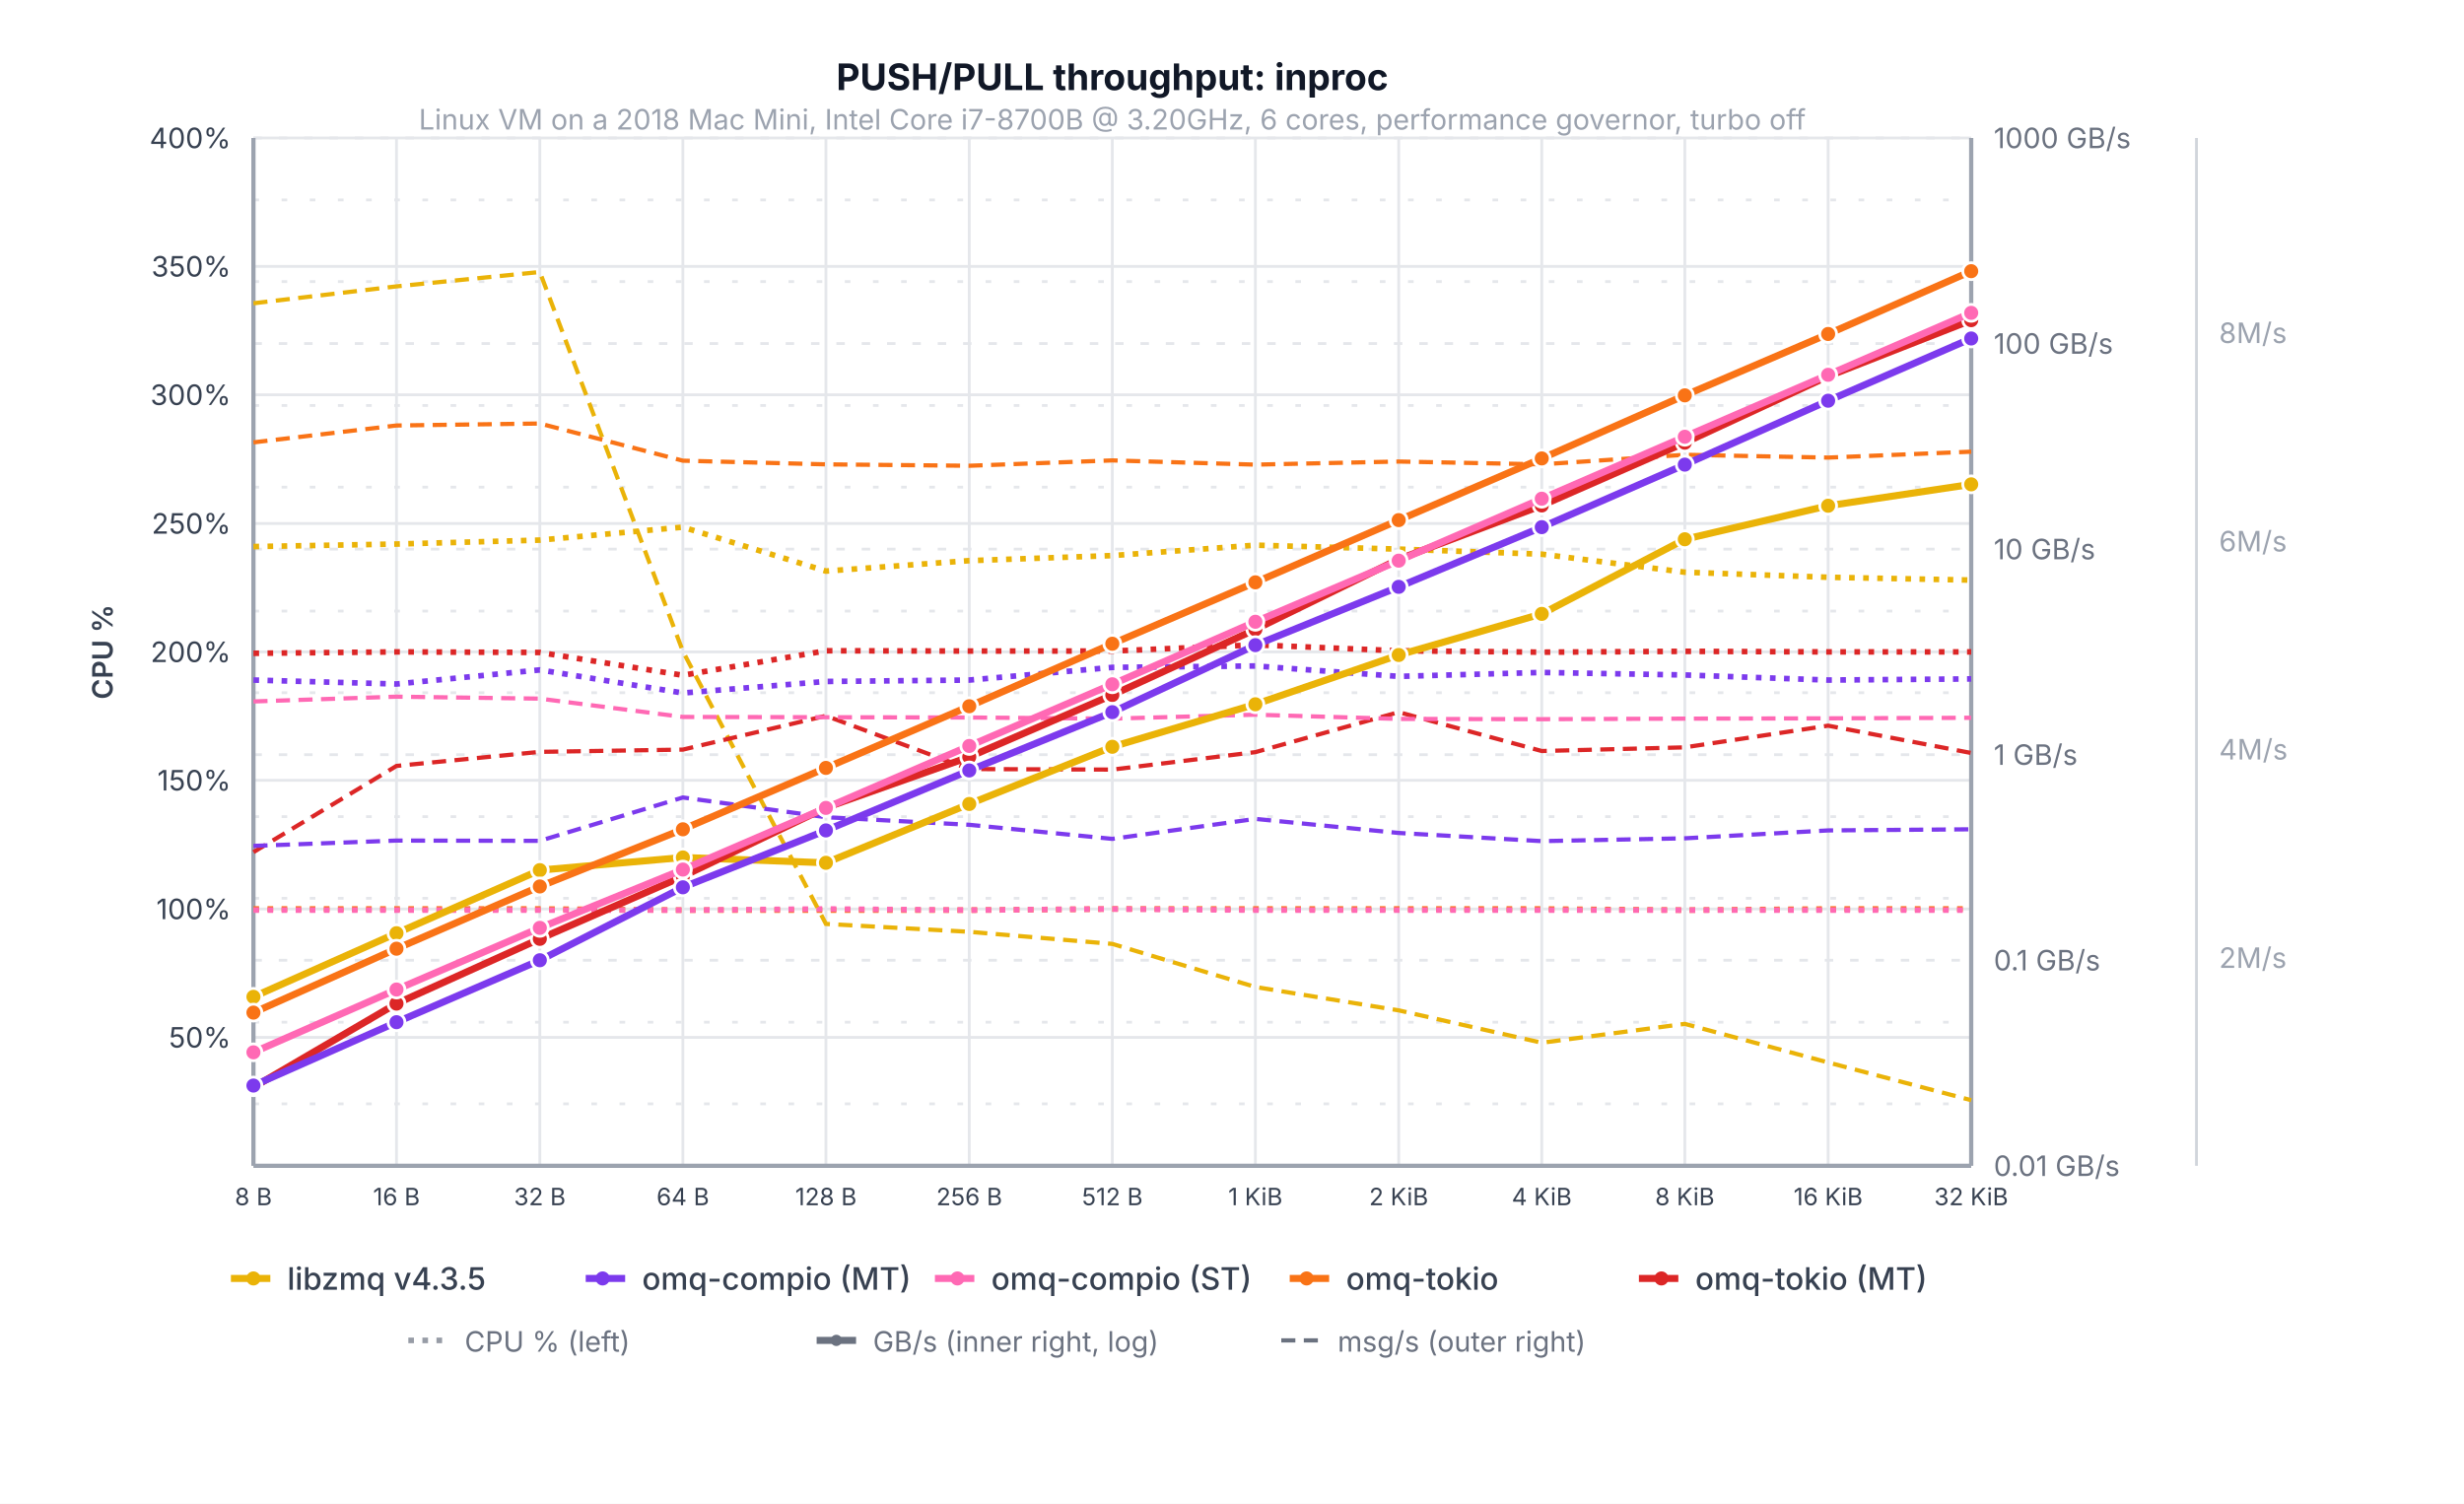
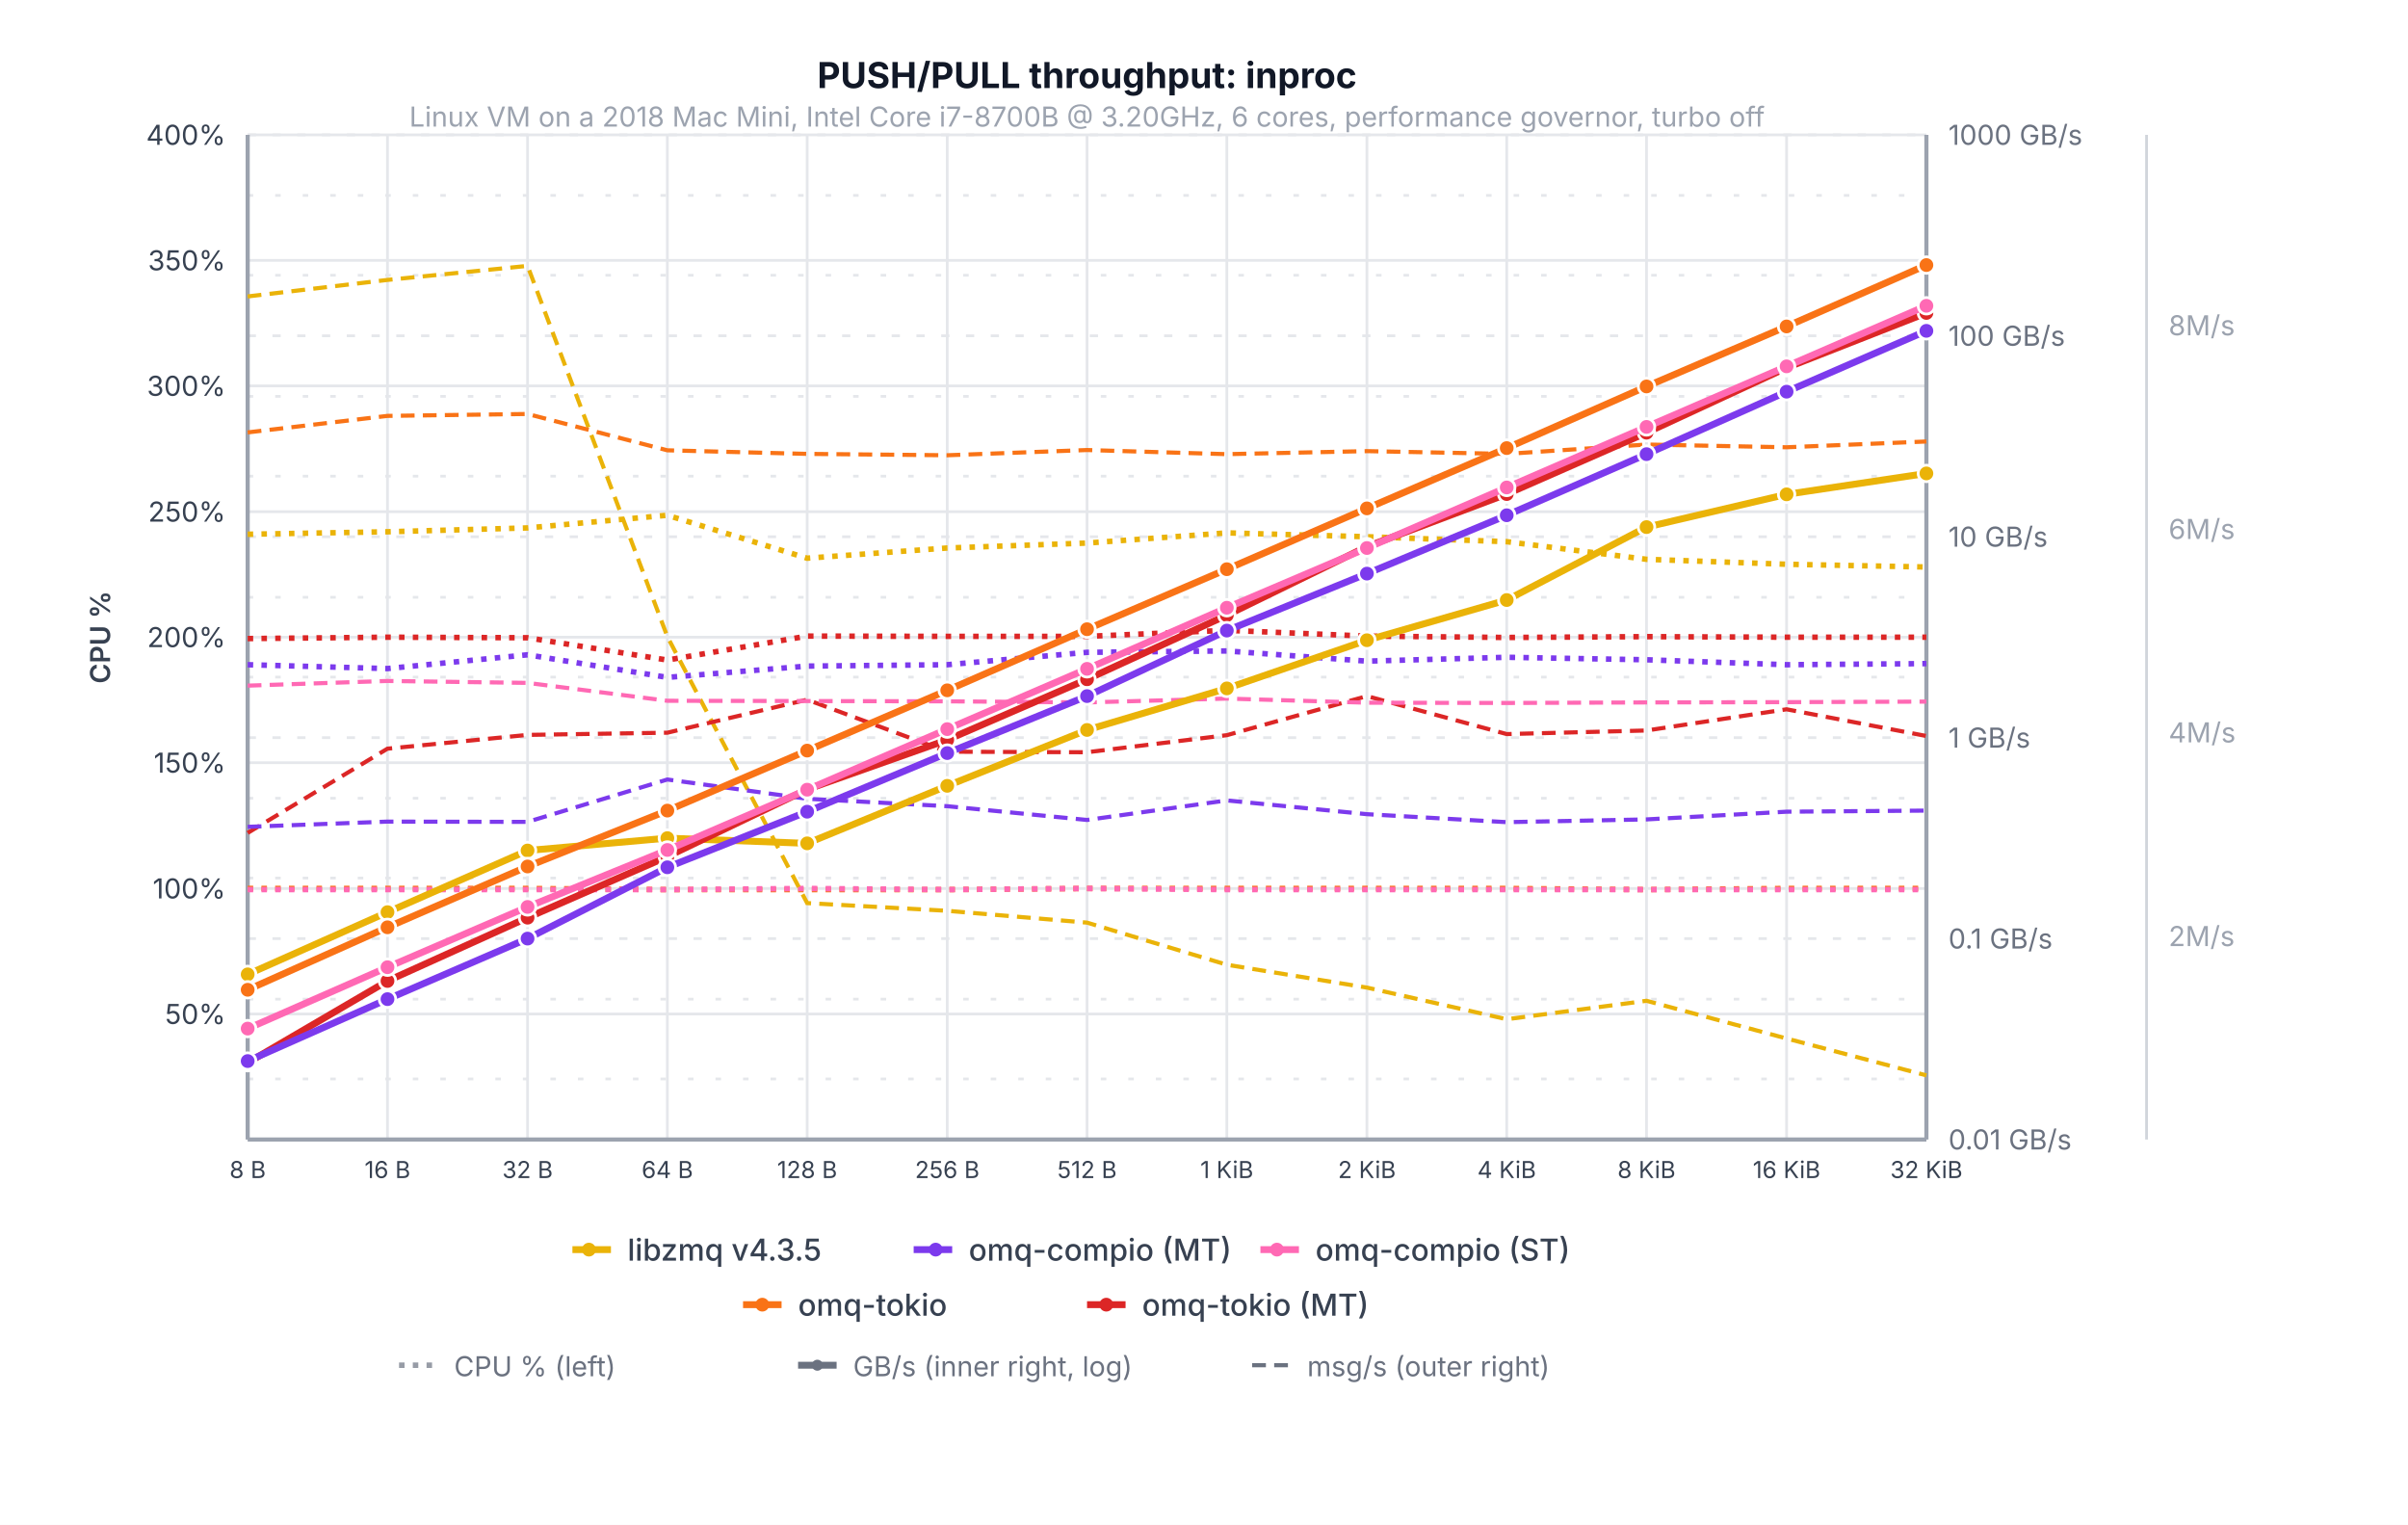
- <svg xmlns="http://www.w3.org/2000/svg" viewBox="0 0 875 534" font-family="system-ui, -apple-system, sans-serif">
-   <rect width="875" height="534" fill="white" />
+ <svg xmlns="http://www.w3.org/2000/svg" viewBox="0 0 875 554" font-family="system-ui, -apple-system, sans-serif">
+   <rect width="875" height="554" fill="white" />
  <text x="395.0" y="32.0" text-anchor="middle" fill="#111827" font-size="13" font-weight="700">PUSH/PULL throughput: inproc</text>
  <line x1="90.0" y1="368.4" x2="700.0" y2="368.4" stroke="#e5e7eb" stroke-width="1" />
  <text x="82.0" y="368.4" text-anchor="end" dominant-baseline="middle" fill="#374151" font-size="10">50%</text>
  <line x1="90.0" y1="322.8" x2="700.0" y2="322.8" stroke="#e5e7eb" stroke-width="1" />
  <text x="82.0" y="322.8" text-anchor="end" dominant-baseline="middle" fill="#374151" font-size="10">100%</text>
  <line x1="90.0" y1="277.1" x2="700.0" y2="277.1" stroke="#e5e7eb" stroke-width="1" />
  <text x="82.0" y="277.1" text-anchor="end" dominant-baseline="middle" fill="#374151" font-size="10">150%</text>
  <line x1="90.0" y1="231.5" x2="700.0" y2="231.5" stroke="#e5e7eb" stroke-width="1" />
  <text x="82.0" y="231.5" text-anchor="end" dominant-baseline="middle" fill="#374151" font-size="10">200%</text>
  <line x1="90.0" y1="185.9" x2="700.0" y2="185.9" stroke="#e5e7eb" stroke-width="1" />
  <text x="82.0" y="185.9" text-anchor="end" dominant-baseline="middle" fill="#374151" font-size="10">250%</text>
  <line x1="90.0" y1="140.2" x2="700.0" y2="140.2" stroke="#e5e7eb" stroke-width="1" />
  <text x="82.0" y="140.2" text-anchor="end" dominant-baseline="middle" fill="#374151" font-size="10">300%</text>
  <line x1="90.0" y1="94.6" x2="700.0" y2="94.6" stroke="#e5e7eb" stroke-width="1" />
  <text x="82.0" y="94.6" text-anchor="end" dominant-baseline="middle" fill="#374151" font-size="10">350%</text>
  <line x1="90.0" y1="49.0" x2="700.0" y2="49.0" stroke="#e5e7eb" stroke-width="1" />
  <text x="82.0" y="49.0" text-anchor="end" dominant-baseline="middle" fill="#374151" font-size="10">400%</text>
  <line x1="90.0" y1="414.0" x2="700.0" y2="414.0" stroke="#e5e7eb" stroke-width="1" stroke-dasharray="3,6" />
  <text x="708.0" y="414.0" text-anchor="start" dominant-baseline="middle" fill="#6b7280" font-size="10">0.01 GB/s</text>
  <line x1="90.0" y1="392.0" x2="700.0" y2="392.0" stroke="#e5e7eb" stroke-width="1" stroke-dasharray="2,8" />
  <line x1="90.0" y1="363.0" x2="700.0" y2="363.0" stroke="#e5e7eb" stroke-width="1" stroke-dasharray="2,8" />
  <line x1="90.0" y1="341.0" x2="700.0" y2="341.0" stroke="#e5e7eb" stroke-width="1" stroke-dasharray="3,6" />
  <text x="708.0" y="341.0" text-anchor="start" dominant-baseline="middle" fill="#6b7280" font-size="10">0.1 GB/s</text>
  <line x1="90.0" y1="319.0" x2="700.0" y2="319.0" stroke="#e5e7eb" stroke-width="1" stroke-dasharray="2,8" />
  <line x1="90.0" y1="290.0" x2="700.0" y2="290.0" stroke="#e5e7eb" stroke-width="1" stroke-dasharray="2,8" />
  <line x1="90.0" y1="268.0" x2="700.0" y2="268.0" stroke="#e5e7eb" stroke-width="1" stroke-dasharray="3,6" />
  <text x="708.0" y="268.0" text-anchor="start" dominant-baseline="middle" fill="#6b7280" font-size="10">1 GB/s</text>
  <line x1="90.0" y1="246.0" x2="700.0" y2="246.0" stroke="#e5e7eb" stroke-width="1" stroke-dasharray="2,8" />
  <line x1="90.0" y1="217.0" x2="700.0" y2="217.0" stroke="#e5e7eb" stroke-width="1" stroke-dasharray="2,8" />
  <line x1="90.0" y1="195.0" x2="700.0" y2="195.0" stroke="#e5e7eb" stroke-width="1" stroke-dasharray="3,6" />
  <text x="708.0" y="195.0" text-anchor="start" dominant-baseline="middle" fill="#6b7280" font-size="10">10 GB/s</text>
  <line x1="90.0" y1="173.0" x2="700.0" y2="173.0" stroke="#e5e7eb" stroke-width="1" stroke-dasharray="2,8" />
  <line x1="90.0" y1="144.0" x2="700.0" y2="144.0" stroke="#e5e7eb" stroke-width="1" stroke-dasharray="2,8" />
  <line x1="90.0" y1="122.0" x2="700.0" y2="122.0" stroke="#e5e7eb" stroke-width="1" stroke-dasharray="3,6" />
  <text x="708.0" y="122.0" text-anchor="start" dominant-baseline="middle" fill="#6b7280" font-size="10">100 GB/s</text>
  <line x1="90.0" y1="100.0" x2="700.0" y2="100.0" stroke="#e5e7eb" stroke-width="1" stroke-dasharray="2,8" />
  <line x1="90.0" y1="71.0" x2="700.0" y2="71.0" stroke="#e5e7eb" stroke-width="1" stroke-dasharray="2,8" />
  <line x1="90.0" y1="49.0" x2="700.0" y2="49.0" stroke="#e5e7eb" stroke-width="1" stroke-dasharray="3,6" />
  <text x="708.0" y="49.0" text-anchor="start" dominant-baseline="middle" fill="#6b7280" font-size="10">1000 GB/s</text>
  <text x="788.0" y="340.1" text-anchor="start" dominant-baseline="middle" fill="#9ca3af" font-size="10">2M/s</text>
  <text x="788.0" y="266.1" text-anchor="start" dominant-baseline="middle" fill="#9ca3af" font-size="10">4M/s</text>
  <text x="788.0" y="192.2" text-anchor="start" dominant-baseline="middle" fill="#9ca3af" font-size="10">6M/s</text>
  <text x="788.0" y="118.2" text-anchor="start" dominant-baseline="middle" fill="#9ca3af" font-size="10">8M/s</text>
  <line x1="90.0" y1="49.0" x2="90.0" y2="414.0" stroke="#e5e7eb" stroke-width="1" />
  <line x1="140.8" y1="49.0" x2="140.8" y2="414.0" stroke="#e5e7eb" stroke-width="1" />
  <line x1="191.7" y1="49.0" x2="191.7" y2="414.0" stroke="#e5e7eb" stroke-width="1" />
  <line x1="242.5" y1="49.0" x2="242.5" y2="414.0" stroke="#e5e7eb" stroke-width="1" />
  <line x1="293.3" y1="49.0" x2="293.3" y2="414.0" stroke="#e5e7eb" stroke-width="1" />
  <line x1="344.2" y1="49.0" x2="344.2" y2="414.0" stroke="#e5e7eb" stroke-width="1" />
  <line x1="395.0" y1="49.0" x2="395.0" y2="414.0" stroke="#e5e7eb" stroke-width="1" />
  <line x1="445.8" y1="49.0" x2="445.8" y2="414.0" stroke="#e5e7eb" stroke-width="1" />
  <line x1="496.7" y1="49.0" x2="496.7" y2="414.0" stroke="#e5e7eb" stroke-width="1" />
  <line x1="547.5" y1="49.0" x2="547.5" y2="414.0" stroke="#e5e7eb" stroke-width="1" />
  <line x1="598.3" y1="49.0" x2="598.3" y2="414.0" stroke="#e5e7eb" stroke-width="1" />
  <line x1="649.2" y1="49.0" x2="649.2" y2="414.0" stroke="#e5e7eb" stroke-width="1" />
  <line x1="700.0" y1="49.0" x2="700.0" y2="414.0" stroke="#e5e7eb" stroke-width="1" />
  <line x1="90.0" y1="49.0" x2="90.0" y2="414.0" stroke="#9ca3af" stroke-width="1.5" />
  <line x1="700.0" y1="49.0" x2="700.0" y2="414.0" stroke="#9ca3af" stroke-width="1.5" />
  <line x1="90.0" y1="414.0" x2="700.0" y2="414.0" stroke="#9ca3af" stroke-width="1.5" />
  <line x1="780.0" y1="49.0" x2="780.0" y2="414.0" stroke="#d1d5db" stroke-width="1" />
  <text x="40.0" y="231.5" text-anchor="middle" fill="#374151" font-size="10" font-weight="600" transform="rotate(-90,40.0,231.5)">CPU %</text>
  <polyline points="90.0,194.1 140.8,193.2 191.7,191.8 242.5,187.2 293.3,202.8 344.2,199.1 395.0,197.3 445.8,193.6 496.7,195.0 547.5,196.8 598.3,203.2 649.2,205.0 700.0,206.0" fill="none" stroke="#eab308" stroke-width="2" stroke-dasharray="2,3" />
  <polyline points="90.0,232.0 140.8,231.5 191.7,231.7 242.5,239.8 293.3,231.1 344.2,231.2 395.0,231.2 445.8,229.0 496.7,231.1 547.5,231.6 598.3,231.3 649.2,231.5 700.0,231.5" fill="none" stroke="#dc2626" stroke-width="2" stroke-dasharray="2,3" />
  <polyline points="90.0,322.8 140.8,322.8 191.7,322.8 242.5,323.2 293.3,323.2 344.2,323.2 395.0,322.8 445.8,322.8 496.7,322.8 547.5,322.8 598.3,323.2 649.2,322.8 700.0,322.8" fill="none" stroke="#f97316" stroke-width="2" stroke-dasharray="2,3" />
  <polyline points="90.0,323.2 140.8,323.2 191.7,323.2 242.5,323.2 293.3,322.8 344.2,323.2 395.0,322.8 445.8,323.2 496.7,323.2 547.5,323.2 598.3,323.2 649.2,323.2 700.0,323.2" fill="none" stroke="#ff69b4" stroke-width="2" stroke-dasharray="2,3" />
  <polyline points="90.0,241.5 140.8,242.9 191.7,237.9 242.5,246.1 293.3,242.0 344.2,241.5 395.0,237.0 445.8,236.5 496.7,240.2 547.5,238.8 598.3,239.7 649.2,241.5 700.0,241.1" fill="none" stroke="#7c3aed" stroke-width="2" stroke-dasharray="2,3" />
  <polyline points="90.0,107.7 140.8,101.7 191.7,96.6 242.5,231.3 293.3,328.1 344.2,330.9 395.0,335.2 445.8,350.5 496.7,358.8 547.5,370.3 598.3,363.6 649.2,377.3 700.0,390.7" fill="none" stroke="#eab308" stroke-width="1.5" stroke-dasharray="5,3" />
  <polyline points="90.0,302.6 140.8,272.0 191.7,267.0 242.5,266.2 293.3,254.2 344.2,273.1 395.0,273.3 445.8,267.1 496.7,252.9 547.5,266.7 598.3,265.4 649.2,257.7 700.0,267.4" fill="none" stroke="#dc2626" stroke-width="1.5" stroke-dasharray="5,3" />
  <polyline points="90.0,157.1 140.8,151.1 191.7,150.4 242.5,163.6 293.3,164.9 344.2,165.4 395.0,163.5 445.8,165.0 496.7,163.9 547.5,164.9 598.3,161.5 649.2,162.5 700.0,160.4" fill="none" stroke="#f97316" stroke-width="1.5" stroke-dasharray="5,3" />
  <polyline points="90.0,249.1 140.8,247.4 191.7,248.1 242.5,254.6 293.3,254.7 344.2,254.8 395.0,255.2 445.8,253.8 496.7,255.3 547.5,255.4 598.3,255.2 649.2,255.1 700.0,254.9" fill="none" stroke="#ff69b4" stroke-width="1.5" stroke-dasharray="5,3" />
  <polyline points="90.0,300.4 140.8,298.5 191.7,298.6 242.5,283.2 293.3,290.2 344.2,292.9 395.0,297.9 445.8,290.8 496.7,295.8 547.5,298.7 598.3,297.7 649.2,294.9 700.0,294.5" fill="none" stroke="#7c3aed" stroke-width="1.5" stroke-dasharray="5,3" />
  <polyline points="90.0,354.0 140.8,331.4 191.7,309.0 242.5,304.5 293.3,306.4 344.2,285.5 395.0,265.2 445.8,250.1 496.7,232.6 547.5,218.0 598.3,191.5 649.2,179.6 700.0,172.0" fill="none" stroke="#eab308" stroke-width="2.5" stroke-linecap="round" stroke-linejoin="round" />
  <circle cx="90.0" cy="354.0" r="3" fill="#eab308" stroke="white" stroke-width="1" />
  <circle cx="140.8" cy="331.4" r="3" fill="#eab308" stroke="white" stroke-width="1" />
  <circle cx="191.7" cy="309.0" r="3" fill="#eab308" stroke="white" stroke-width="1" />
  <circle cx="242.5" cy="304.5" r="3" fill="#eab308" stroke="white" stroke-width="1" />
  <circle cx="293.3" cy="306.4" r="3" fill="#eab308" stroke="white" stroke-width="1" />
  <circle cx="344.2" cy="285.5" r="3" fill="#eab308" stroke="white" stroke-width="1" />
  <circle cx="395.0" cy="265.2" r="3" fill="#eab308" stroke="white" stroke-width="1" />
  <circle cx="445.8" cy="250.1" r="3" fill="#eab308" stroke="white" stroke-width="1" />
  <circle cx="496.7" cy="232.6" r="3" fill="#eab308" stroke="white" stroke-width="1" />
  <circle cx="547.5" cy="218.0" r="3" fill="#eab308" stroke="white" stroke-width="1" />
  <circle cx="598.3" cy="191.5" r="3" fill="#eab308" stroke="white" stroke-width="1" />
  <circle cx="649.2" cy="179.6" r="3" fill="#eab308" stroke="white" stroke-width="1" />
  <circle cx="700.0" cy="172.0" r="3" fill="#eab308" stroke="white" stroke-width="1" />
  <polyline points="90.0,386.1 140.8,356.4 191.7,333.4 242.5,311.2 293.3,286.8 344.2,268.8 395.0,246.8 445.8,223.5 496.7,198.6 547.5,179.5 598.3,157.2 649.2,133.6 700.0,113.7" fill="none" stroke="#dc2626" stroke-width="2.5" stroke-linecap="round" stroke-linejoin="round" />
  <circle cx="90.0" cy="386.1" r="3" fill="#dc2626" stroke="white" stroke-width="1" />
  <circle cx="140.8" cy="356.4" r="3" fill="#dc2626" stroke="white" stroke-width="1" />
  <circle cx="191.7" cy="333.4" r="3" fill="#dc2626" stroke="white" stroke-width="1" />
  <circle cx="242.5" cy="311.2" r="3" fill="#dc2626" stroke="white" stroke-width="1" />
  <circle cx="293.3" cy="286.8" r="3" fill="#dc2626" stroke="white" stroke-width="1" />
  <circle cx="344.2" cy="268.8" r="3" fill="#dc2626" stroke="white" stroke-width="1" />
  <circle cx="395.0" cy="246.8" r="3" fill="#dc2626" stroke="white" stroke-width="1" />
  <circle cx="445.8" cy="223.5" r="3" fill="#dc2626" stroke="white" stroke-width="1" />
  <circle cx="496.7" cy="198.6" r="3" fill="#dc2626" stroke="white" stroke-width="1" />
  <circle cx="547.5" cy="179.5" r="3" fill="#dc2626" stroke="white" stroke-width="1" />
  <circle cx="598.3" cy="157.2" r="3" fill="#dc2626" stroke="white" stroke-width="1" />
  <circle cx="649.2" cy="133.6" r="3" fill="#dc2626" stroke="white" stroke-width="1" />
  <circle cx="700.0" cy="113.7" r="3" fill="#dc2626" stroke="white" stroke-width="1" />
  <polyline points="90.0,359.6 140.8,336.9 191.7,314.8 242.5,294.5 293.3,272.7 344.2,250.8 395.0,228.6 445.8,206.8 496.7,184.7 547.5,162.8 598.3,140.4 649.2,118.6 700.0,96.3" fill="none" stroke="#f97316" stroke-width="2.5" stroke-linecap="round" stroke-linejoin="round" />
  <circle cx="90.0" cy="359.6" r="3" fill="#f97316" stroke="white" stroke-width="1" />
  <circle cx="140.8" cy="336.9" r="3" fill="#f97316" stroke="white" stroke-width="1" />
  <circle cx="191.7" cy="314.8" r="3" fill="#f97316" stroke="white" stroke-width="1" />
  <circle cx="242.5" cy="294.5" r="3" fill="#f97316" stroke="white" stroke-width="1" />
  <circle cx="293.3" cy="272.7" r="3" fill="#f97316" stroke="white" stroke-width="1" />
  <circle cx="344.2" cy="250.8" r="3" fill="#f97316" stroke="white" stroke-width="1" />
  <circle cx="395.0" cy="228.6" r="3" fill="#f97316" stroke="white" stroke-width="1" />
  <circle cx="445.8" cy="206.8" r="3" fill="#f97316" stroke="white" stroke-width="1" />
  <circle cx="496.7" cy="184.7" r="3" fill="#f97316" stroke="white" stroke-width="1" />
  <circle cx="547.5" cy="162.8" r="3" fill="#f97316" stroke="white" stroke-width="1" />
  <circle cx="598.3" cy="140.4" r="3" fill="#f97316" stroke="white" stroke-width="1" />
  <circle cx="649.2" cy="118.6" r="3" fill="#f97316" stroke="white" stroke-width="1" />
  <circle cx="700.0" cy="96.3" r="3" fill="#f97316" stroke="white" stroke-width="1" />
  <polyline points="90.0,373.7 140.8,351.4 191.7,329.5 242.5,308.8 293.3,286.9 344.2,264.9 395.0,243.0 445.8,220.8 496.7,199.1 547.5,177.1 598.3,155.1 649.2,133.1 700.0,111.1" fill="none" stroke="#ff69b4" stroke-width="2.5" stroke-linecap="round" stroke-linejoin="round" />
  <circle cx="90.0" cy="373.7" r="3" fill="#ff69b4" stroke="white" stroke-width="1" />
  <circle cx="140.8" cy="351.4" r="3" fill="#ff69b4" stroke="white" stroke-width="1" />
  <circle cx="191.7" cy="329.5" r="3" fill="#ff69b4" stroke="white" stroke-width="1" />
  <circle cx="242.5" cy="308.8" r="3" fill="#ff69b4" stroke="white" stroke-width="1" />
  <circle cx="293.3" cy="286.9" r="3" fill="#ff69b4" stroke="white" stroke-width="1" />
  <circle cx="344.2" cy="264.9" r="3" fill="#ff69b4" stroke="white" stroke-width="1" />
  <circle cx="395.0" cy="243.0" r="3" fill="#ff69b4" stroke="white" stroke-width="1" />
  <circle cx="445.8" cy="220.8" r="3" fill="#ff69b4" stroke="white" stroke-width="1" />
  <circle cx="496.7" cy="199.1" r="3" fill="#ff69b4" stroke="white" stroke-width="1" />
  <circle cx="547.5" cy="177.1" r="3" fill="#ff69b4" stroke="white" stroke-width="1" />
  <circle cx="598.3" cy="155.1" r="3" fill="#ff69b4" stroke="white" stroke-width="1" />
  <circle cx="649.2" cy="133.1" r="3" fill="#ff69b4" stroke="white" stroke-width="1" />
  <circle cx="700.0" cy="111.1" r="3" fill="#ff69b4" stroke="white" stroke-width="1" />
  <polyline points="90.0,385.5 140.8,363.0 191.7,341.0 242.5,315.1 293.3,294.9 344.2,273.6 395.0,252.9 445.8,229.1 496.7,208.4 547.5,187.2 598.3,165.0 649.2,142.3 700.0,120.2" fill="none" stroke="#7c3aed" stroke-width="2.5" stroke-linecap="round" stroke-linejoin="round" />
  <circle cx="90.0" cy="385.5" r="3" fill="#7c3aed" stroke="white" stroke-width="1" />
  <circle cx="140.8" cy="363.0" r="3" fill="#7c3aed" stroke="white" stroke-width="1" />
  <circle cx="191.7" cy="341.0" r="3" fill="#7c3aed" stroke="white" stroke-width="1" />
  <circle cx="242.5" cy="315.1" r="3" fill="#7c3aed" stroke="white" stroke-width="1" />
  <circle cx="293.3" cy="294.9" r="3" fill="#7c3aed" stroke="white" stroke-width="1" />
  <circle cx="344.2" cy="273.6" r="3" fill="#7c3aed" stroke="white" stroke-width="1" />
  <circle cx="395.0" cy="252.9" r="3" fill="#7c3aed" stroke="white" stroke-width="1" />
  <circle cx="445.8" cy="229.1" r="3" fill="#7c3aed" stroke="white" stroke-width="1" />
  <circle cx="496.7" cy="208.4" r="3" fill="#7c3aed" stroke="white" stroke-width="1" />
  <circle cx="547.5" cy="187.2" r="3" fill="#7c3aed" stroke="white" stroke-width="1" />
  <circle cx="598.3" cy="165.0" r="3" fill="#7c3aed" stroke="white" stroke-width="1" />
  <circle cx="649.2" cy="142.3" r="3" fill="#7c3aed" stroke="white" stroke-width="1" />
  <circle cx="700.0" cy="120.2" r="3" fill="#7c3aed" stroke="white" stroke-width="1" />
  <text x="90.0" y="428.0" text-anchor="middle" fill="#374151" font-size="8.5">8 B</text>
  <text x="140.8" y="428.0" text-anchor="middle" fill="#374151" font-size="8.5">16 B</text>
  <text x="191.7" y="428.0" text-anchor="middle" fill="#374151" font-size="8.5">32 B</text>
  <text x="242.5" y="428.0" text-anchor="middle" fill="#374151" font-size="8.5">64 B</text>
  <text x="293.3" y="428.0" text-anchor="middle" fill="#374151" font-size="8.5">128 B</text>
  <text x="344.2" y="428.0" text-anchor="middle" fill="#374151" font-size="8.5">256 B</text>
  <text x="395.0" y="428.0" text-anchor="middle" fill="#374151" font-size="8.5">512 B</text>
  <text x="445.8" y="428.0" text-anchor="middle" fill="#374151" font-size="8.5">1 KiB</text>
  <text x="496.7" y="428.0" text-anchor="middle" fill="#374151" font-size="8.5">2 KiB</text>
  <text x="547.5" y="428.0" text-anchor="middle" fill="#374151" font-size="8.5">4 KiB</text>
  <text x="598.3" y="428.0" text-anchor="middle" fill="#374151" font-size="8.5">8 KiB</text>
  <text x="649.2" y="428.0" text-anchor="middle" fill="#374151" font-size="8.5">16 KiB</text>
  <text x="700.0" y="428.0" text-anchor="middle" fill="#374151" font-size="8.5">32 KiB</text>
  <text x="395.0" y="46" text-anchor="middle" fill="#9ca3af" font-size="10">Linux VM on a 2018 Mac Mini, Intel Core i7-8700B @ 3.20GHz, 6 cores, performance governor, turbo off</text>
-   <line x1="82" y1="454" x2="96" y2="454" stroke="#eab308" stroke-width="2.5" />
-   <circle cx="90" cy="454" r="2.5" fill="#eab308" />
-   <text x="102" y="458" fill="#374151" font-size="11" font-weight="500">libzmq v4.3.5</text>
-   <line x1="208" y1="454" x2="222" y2="454" stroke="#7c3aed" stroke-width="2.5" />
-   <circle cx="214" cy="454" r="2.5" fill="#7c3aed" />
-   <text x="228" y="458" fill="#374151" font-size="11" font-weight="500">omq-compio (MT)</text>
-   <line x1="332" y1="454" x2="346" y2="454" stroke="#ff69b4" stroke-width="2.5" />
-   <circle cx="340" cy="454" r="2.5" fill="#ff69b4" />
-   <text x="352" y="458" fill="#374151" font-size="11" font-weight="500">omq-compio (ST)</text>
-   <line x1="458" y1="454" x2="472" y2="454" stroke="#f97316" stroke-width="2.5" />
-   <circle cx="464" cy="454" r="2.5" fill="#f97316" />
-   <text x="478" y="458" fill="#374151" font-size="11" font-weight="500">omq-tokio</text>
-   <line x1="582" y1="454" x2="596" y2="454" stroke="#dc2626" stroke-width="2.5" />
-   <circle cx="590" cy="454" r="2.5" fill="#dc2626" />
-   <text x="602" y="458" fill="#374151" font-size="11" font-weight="500">omq-tokio (MT)</text>
-   <line x1="145" y1="476" x2="159" y2="476" stroke="#6b7280" stroke-width="2" stroke-dasharray="2,3" opacity="0.7" />
-   <text x="165" y="480" fill="#6b7280" font-size="10">CPU % (left)</text>
-   <line x1="290" y1="476" x2="304" y2="476" stroke="#6b7280" stroke-width="2.5" />
-   <circle cx="297" cy="476" r="2" fill="#6b7280" />
-   <text x="310" y="480" fill="#6b7280" font-size="10">GB/s (inner right, log)</text>
-   <line x1="455" y1="476" x2="469" y2="476" stroke="#6b7280" stroke-width="1.5" stroke-dasharray="5,3" />
-   <text x="475" y="480" fill="#6b7280" font-size="10">msg/s (outer right)</text>
+   <line x1="208" y1="454" x2="222" y2="454" stroke="#eab308" stroke-width="2.5" />
+   <circle cx="214" cy="454" r="2.5" fill="#eab308" />
+   <text x="228" y="458" fill="#374151" font-size="11" font-weight="500">libzmq v4.3.5</text>
+   <line x1="332" y1="454" x2="346" y2="454" stroke="#7c3aed" stroke-width="2.5" />
+   <circle cx="340" cy="454" r="2.5" fill="#7c3aed" />
+   <text x="352" y="458" fill="#374151" font-size="11" font-weight="500">omq-compio (MT)</text>
+   <line x1="458" y1="454" x2="472" y2="454" stroke="#ff69b4" stroke-width="2.5" />
+   <circle cx="464" cy="454" r="2.5" fill="#ff69b4" />
+   <text x="478" y="458" fill="#374151" font-size="11" font-weight="500">omq-compio (ST)</text>
+   <line x1="270" y1="474" x2="284" y2="474" stroke="#f97316" stroke-width="2.5" />
+   <circle cx="277" cy="474" r="2.5" fill="#f97316" />
+   <text x="290" y="478" fill="#374151" font-size="11" font-weight="500">omq-tokio</text>
+   <line x1="395" y1="474" x2="409" y2="474" stroke="#dc2626" stroke-width="2.5" />
+   <circle cx="402" cy="474" r="2.5" fill="#dc2626" />
+   <text x="415" y="478" fill="#374151" font-size="11" font-weight="500">omq-tokio (MT)</text>
+   <line x1="145" y1="496" x2="159" y2="496" stroke="#6b7280" stroke-width="2" stroke-dasharray="2,3" opacity="0.7" />
+   <text x="165" y="500" fill="#6b7280" font-size="10">CPU % (left)</text>
+   <line x1="290" y1="496" x2="304" y2="496" stroke="#6b7280" stroke-width="2.5" />
+   <circle cx="297" cy="496" r="2" fill="#6b7280" />
+   <text x="310" y="500" fill="#6b7280" font-size="10">GB/s (inner right, log)</text>
+   <line x1="455" y1="496" x2="469" y2="496" stroke="#6b7280" stroke-width="1.5" stroke-dasharray="5,3" />
+   <text x="475" y="500" fill="#6b7280" font-size="10">msg/s (outer right)</text>
</svg>
